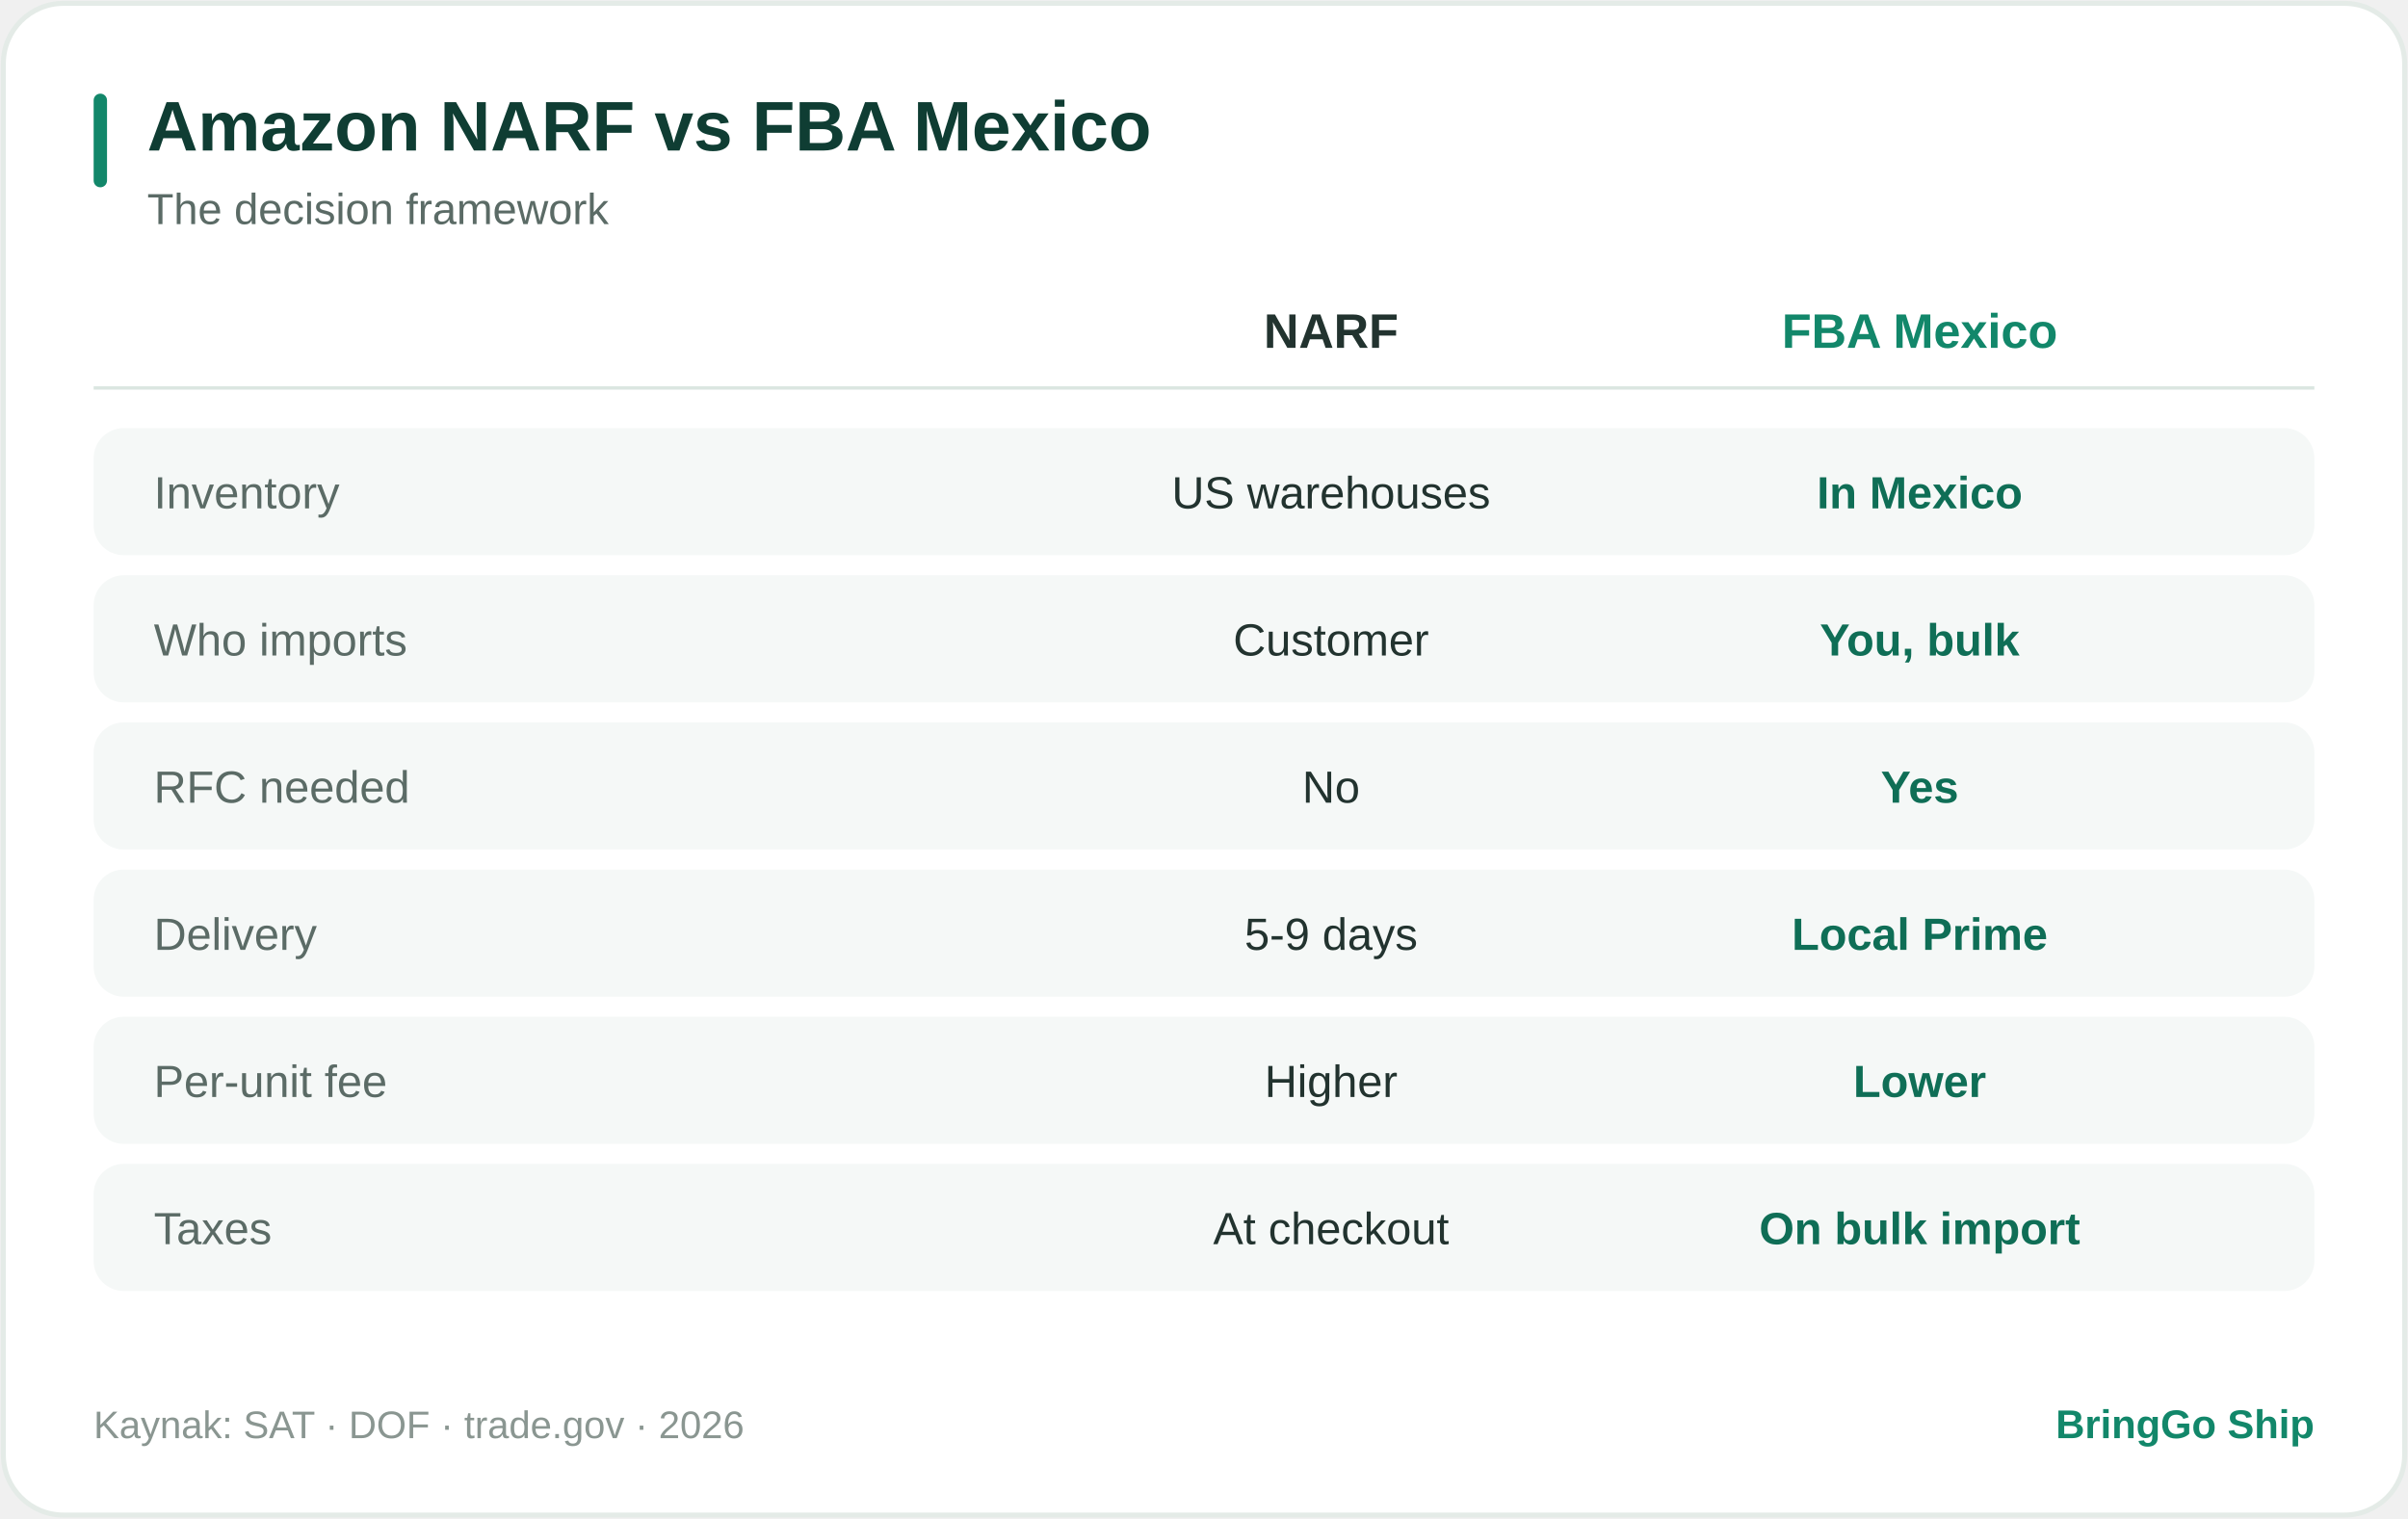
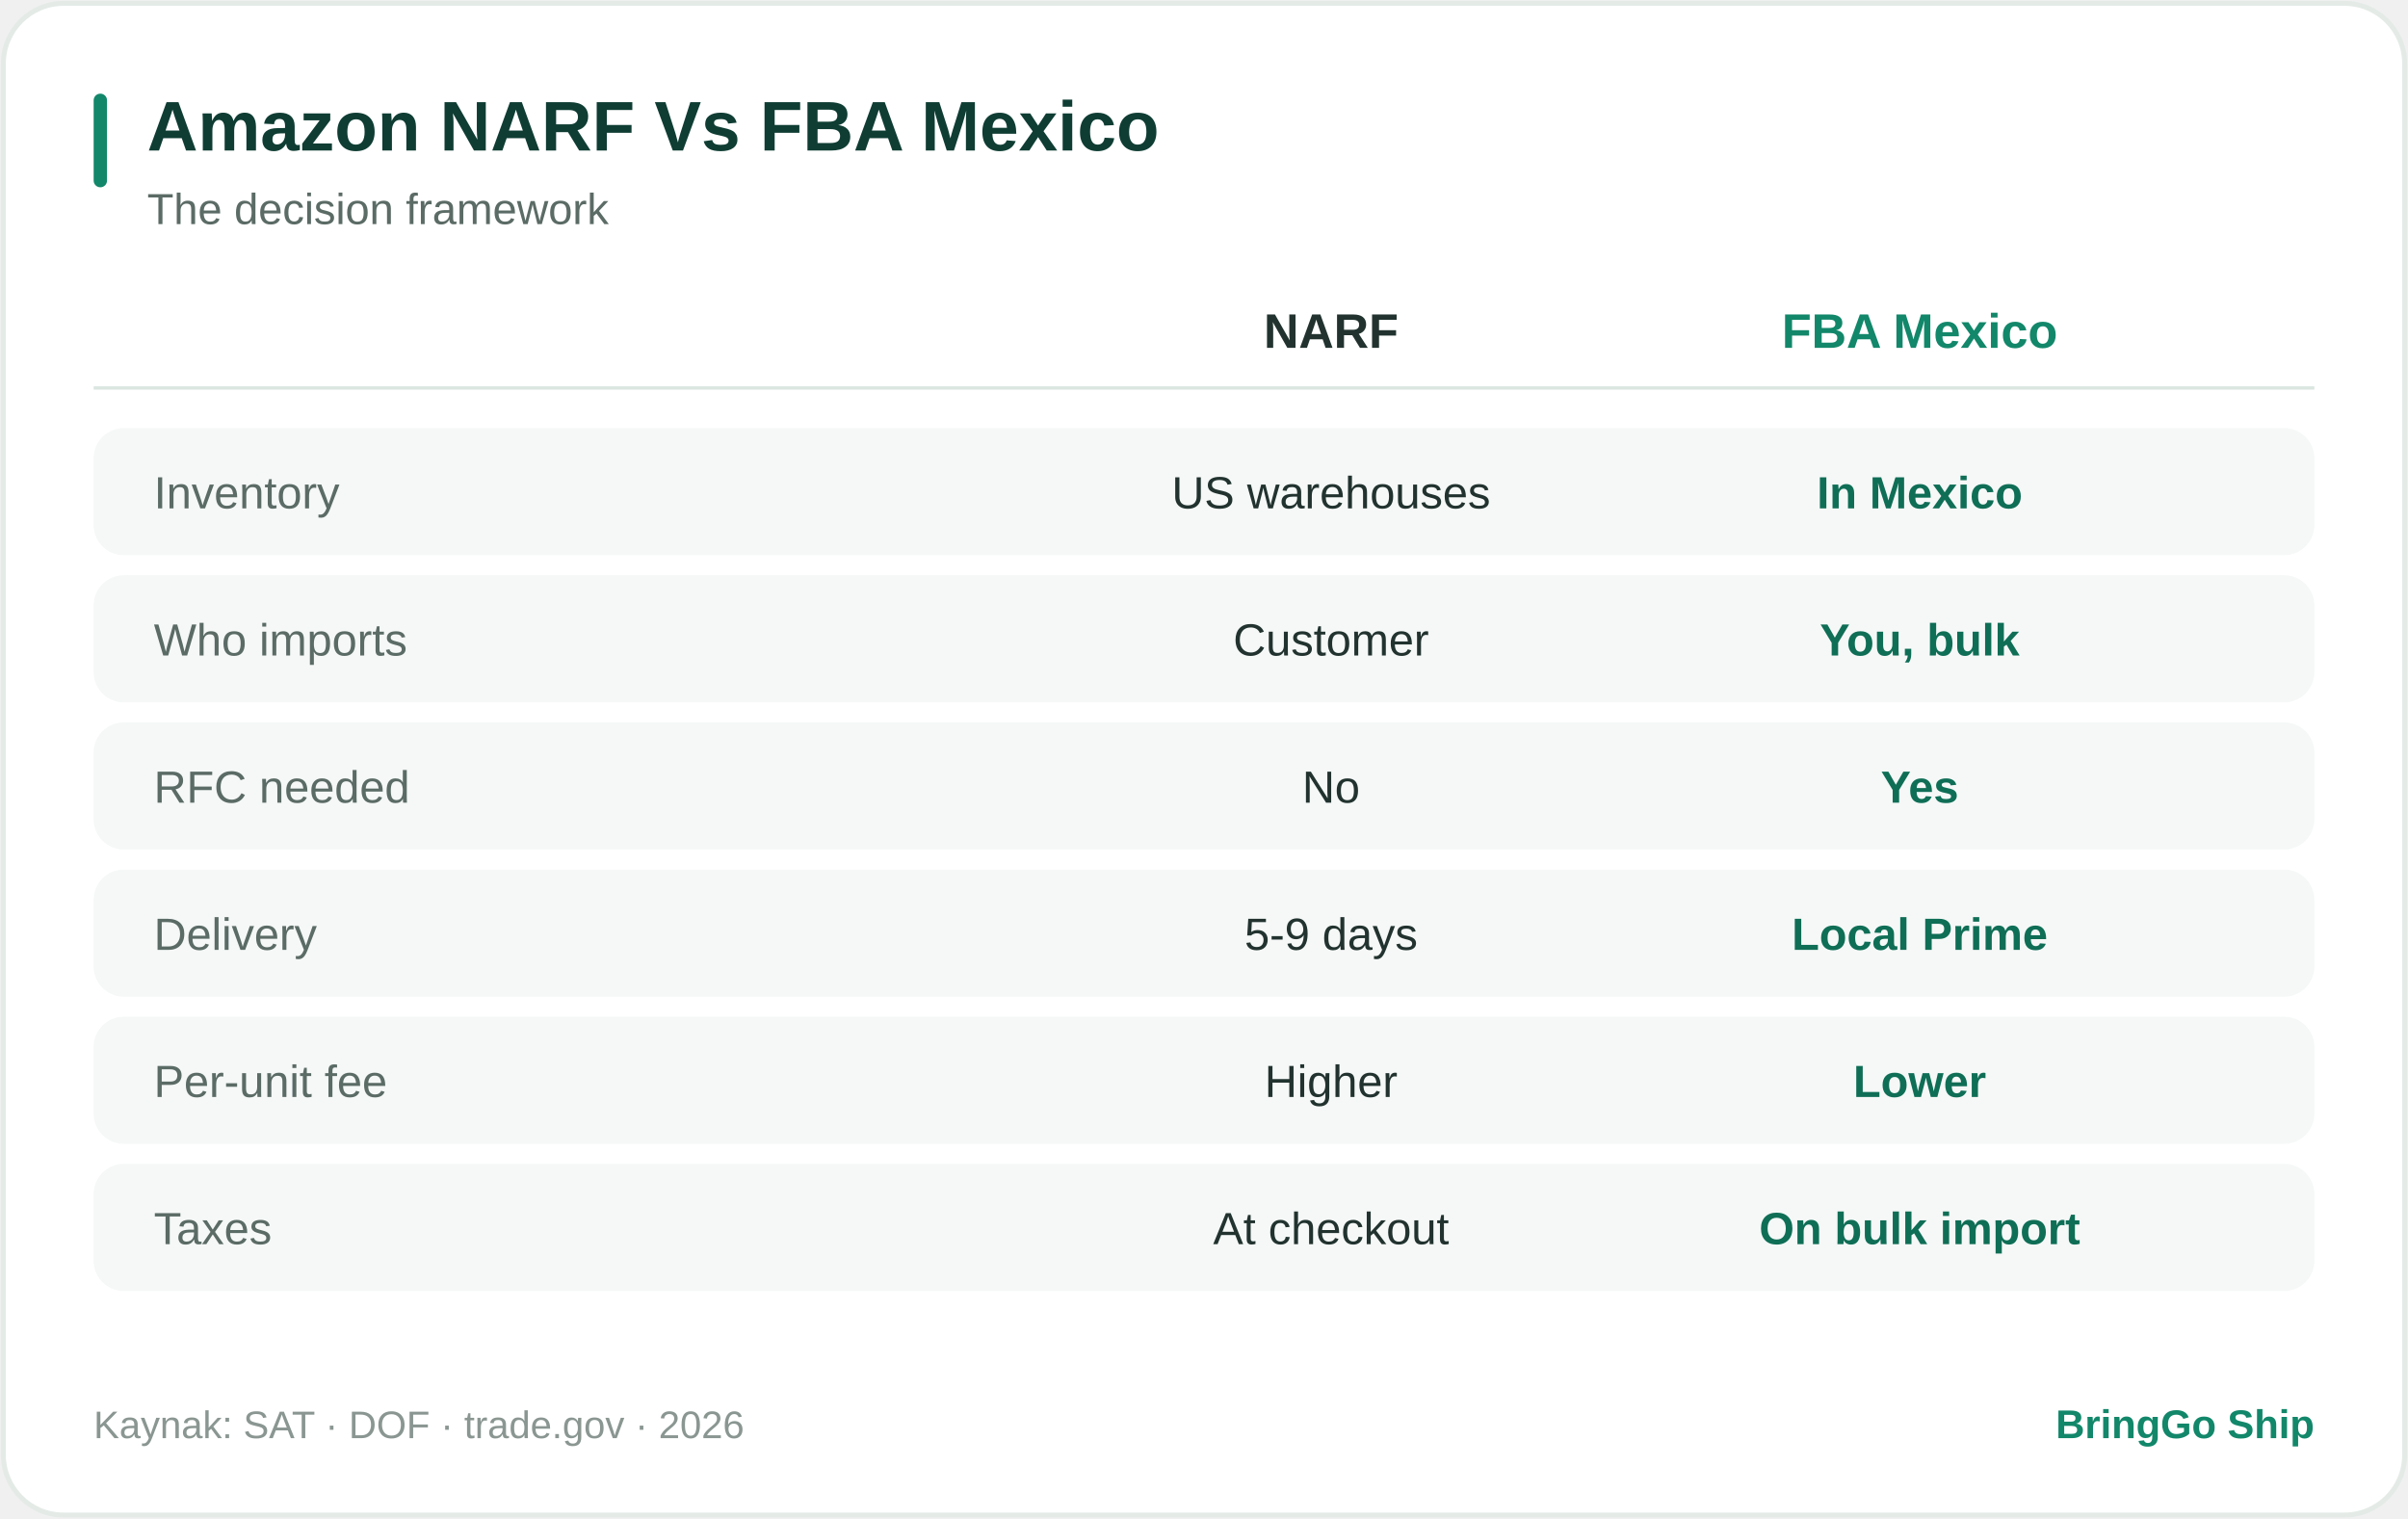
<svg xmlns="http://www.w3.org/2000/svg" width="720" height="454" viewBox="0 0 720 454" role="img">
  <style>
text{font-family:Arial,Helvetica,sans-serif}
.card{fill:#ffffff;stroke:#e4ebe7;stroke-width:1.5}
.row{fill:#f5f8f7}.pill{fill:#E1F5EE}.hi{fill:#1f9d5f}.mut{fill:#eef1f0}
.acc{fill:#12876A}.circ{fill:#12876A}.rd{fill:#fbe9e7}.am{fill:#fbf1dd}.tl{fill:#E1F5EE}.ln{stroke:#dbe6e1}
.tt{fill:#0F3D33;font-weight:bold}.ts{fill:#5b6b66}.tl2{fill:#22332f}
.tv{fill:#0F6E56;font-weight:bold}.tm{fill:#5b6b66;font-weight:bold}.tw{fill:#ffffff;font-weight:bold}
.tf{fill:#8a9691}.tb{fill:#12876A;font-weight:bold}.big{fill:#0F3D33;font-weight:bold}
.trd{fill:#a3392c;font-weight:bold}.tam{fill:#8a5a12;font-weight:bold}.ttl{fill:#0F6E56;font-weight:bold}
@media (prefers-color-scheme:dark){
.card{fill:#16211e;stroke:#2c3a35}
.row{fill:#1d2b27}.pill{fill:#123a2e}.hi{fill:#1f9d5f}.mut{fill:#28352f}
.acc{fill:#2fae7e}.circ{fill:#2fae7e}.rd{fill:#3a201c}.am{fill:#352a15}.tl{fill:#123a2e}
.tt{fill:#d7f2e6}.ts{fill:#8fa79d}.tl2{fill:#cfe0d9}
.tv{fill:#6fe0b0}.tm{fill:#9db3a9}.tw{fill:#ffffff}
.tf{fill:#6d8279}.tb{fill:#57d3a3}.big{fill:#d7f2e6}
.trd{fill:#f0a99e}.tam{fill:#e6c281}.ttl{fill:#6fe0b0}.ln{stroke:#31423c}}
</style>
  <rect x="1" y="1" width="718" height="452" rx="18" class="card" />
  <rect x="28" y="28" width="4" height="28" rx="2" class="acc" />
-   <text x="44" y="45" font-size="21" class="tt">Amazon NARF vs FBA Mexico</text>
+   <text x="44" y="45" font-size="21" class="tt">Amazon NARF Vs FBA Mexico</text>
  <text x="44" y="67" font-size="13" class="ts">The decision framework</text>
  <g transform="translate(0,88)">
    <text x="398" y="16" text-anchor="middle" font-size="14.5" class="tl2" font-weight="bold">NARF</text>
    <text x="574" y="16" text-anchor="middle" font-size="14.5" class="tb" font-weight="bold">FBA Mexico</text>
    <line x1="28" y1="28" x2="692" y2="28" stroke-width="1" class="ln" />
    <rect x="28" y="40" width="664" height="38" rx="9" class="row" />
    <text x="46" y="64" font-size="13.5" class="ts">Inventory</text>
    <text x="398" y="64" text-anchor="middle" font-size="13.5" class="tl2">US warehouses</text>
    <text x="574" y="64" text-anchor="middle" font-size="13.5" class="tv" font-weight="bold">In Mexico</text>
    <rect x="28" y="84" width="664" height="38" rx="9" class="row" />
    <text x="46" y="108" font-size="13.5" class="ts">Who imports</text>
    <text x="398" y="108" text-anchor="middle" font-size="13.5" class="tl2">Customer</text>
    <text x="574" y="108" text-anchor="middle" font-size="13.5" class="tv" font-weight="bold">You, bulk</text>
    <rect x="28" y="128" width="664" height="38" rx="9" class="row" />
    <text x="46" y="152" font-size="13.5" class="ts">RFC needed</text>
    <text x="398" y="152" text-anchor="middle" font-size="13.5" class="tl2">No</text>
    <text x="574" y="152" text-anchor="middle" font-size="13.5" class="tv" font-weight="bold">Yes</text>
    <rect x="28" y="172" width="664" height="38" rx="9" class="row" />
    <text x="46" y="196" font-size="13.5" class="ts">Delivery</text>
    <text x="398" y="196" text-anchor="middle" font-size="13.5" class="tl2">5-9 days</text>
    <text x="574" y="196" text-anchor="middle" font-size="13.5" class="tv" font-weight="bold">Local Prime</text>
    <rect x="28" y="216" width="664" height="38" rx="9" class="row" />
    <text x="46" y="240" font-size="13.5" class="ts">Per-unit fee</text>
    <text x="398" y="240" text-anchor="middle" font-size="13.5" class="tl2">Higher</text>
    <text x="574" y="240" text-anchor="middle" font-size="13.5" class="tv" font-weight="bold">Lower</text>
    <rect x="28" y="260" width="664" height="38" rx="9" class="row" />
    <text x="46" y="284" font-size="13.5" class="ts">Taxes</text>
    <text x="398" y="284" text-anchor="middle" font-size="13.5" class="tl2">At checkout</text>
    <text x="574" y="284" text-anchor="middle" font-size="13.5" class="tv" font-weight="bold">On bulk import</text>
  </g>
  <text x="28" y="430" font-size="11.5" class="tf">Kaynak: SAT · DOF · trade.gov · 2026</text>
  <text x="692" y="430" text-anchor="end" font-size="12" class="tb">BringGo Ship</text>
</svg>
